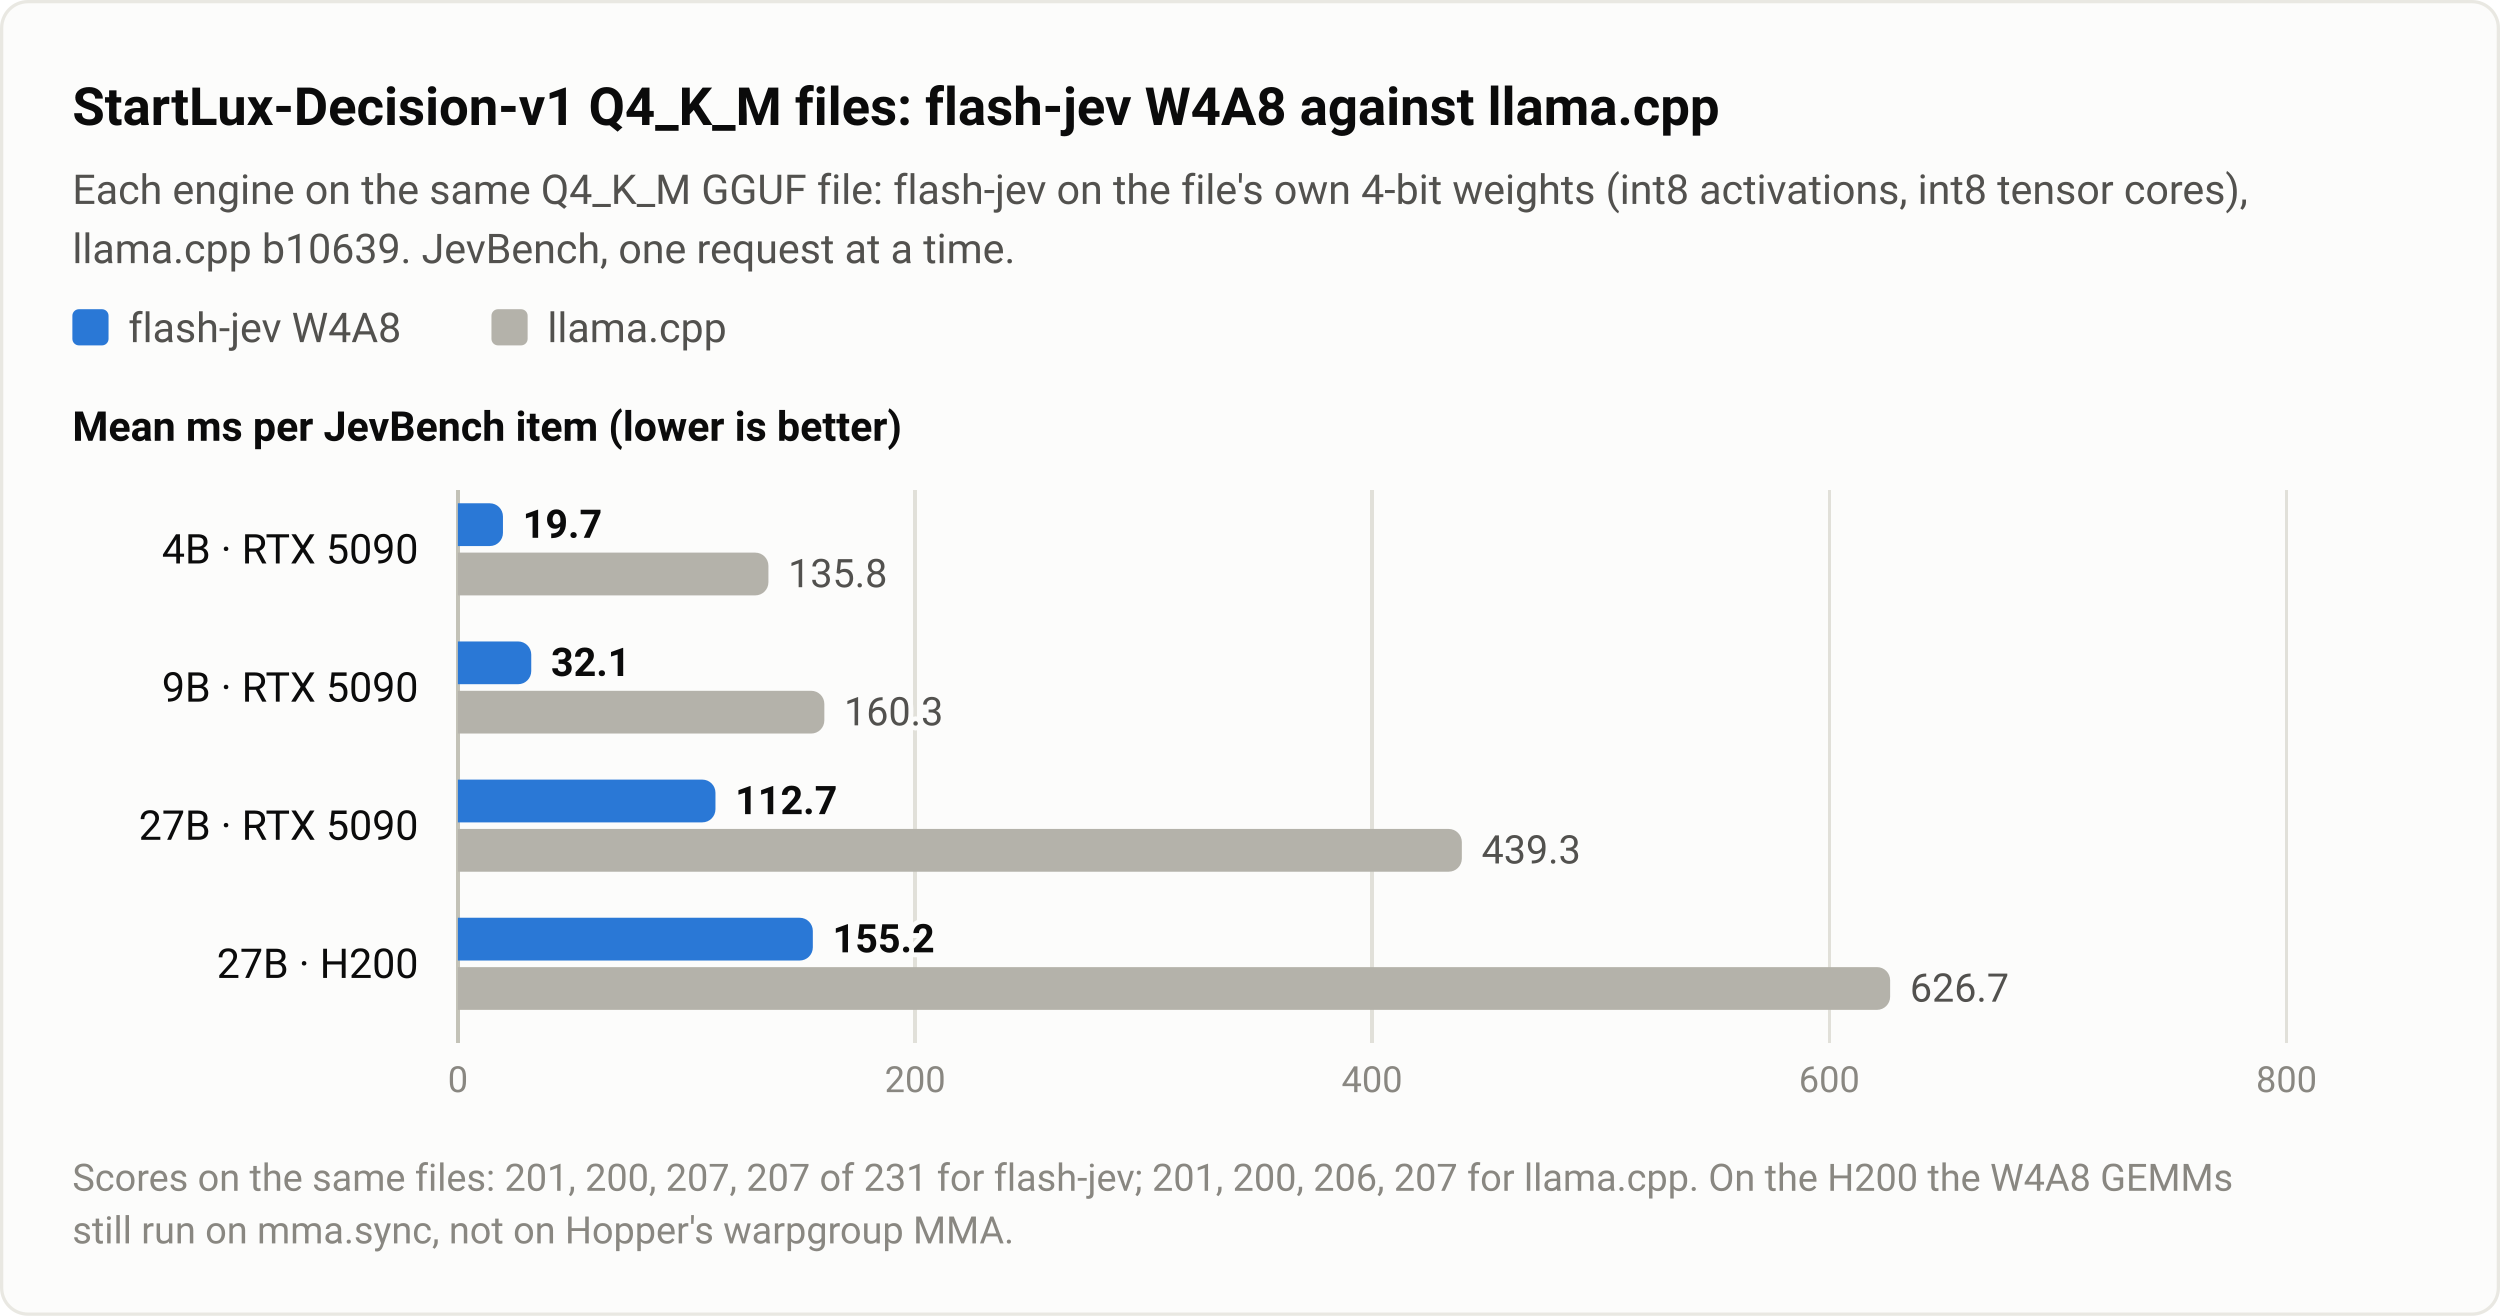
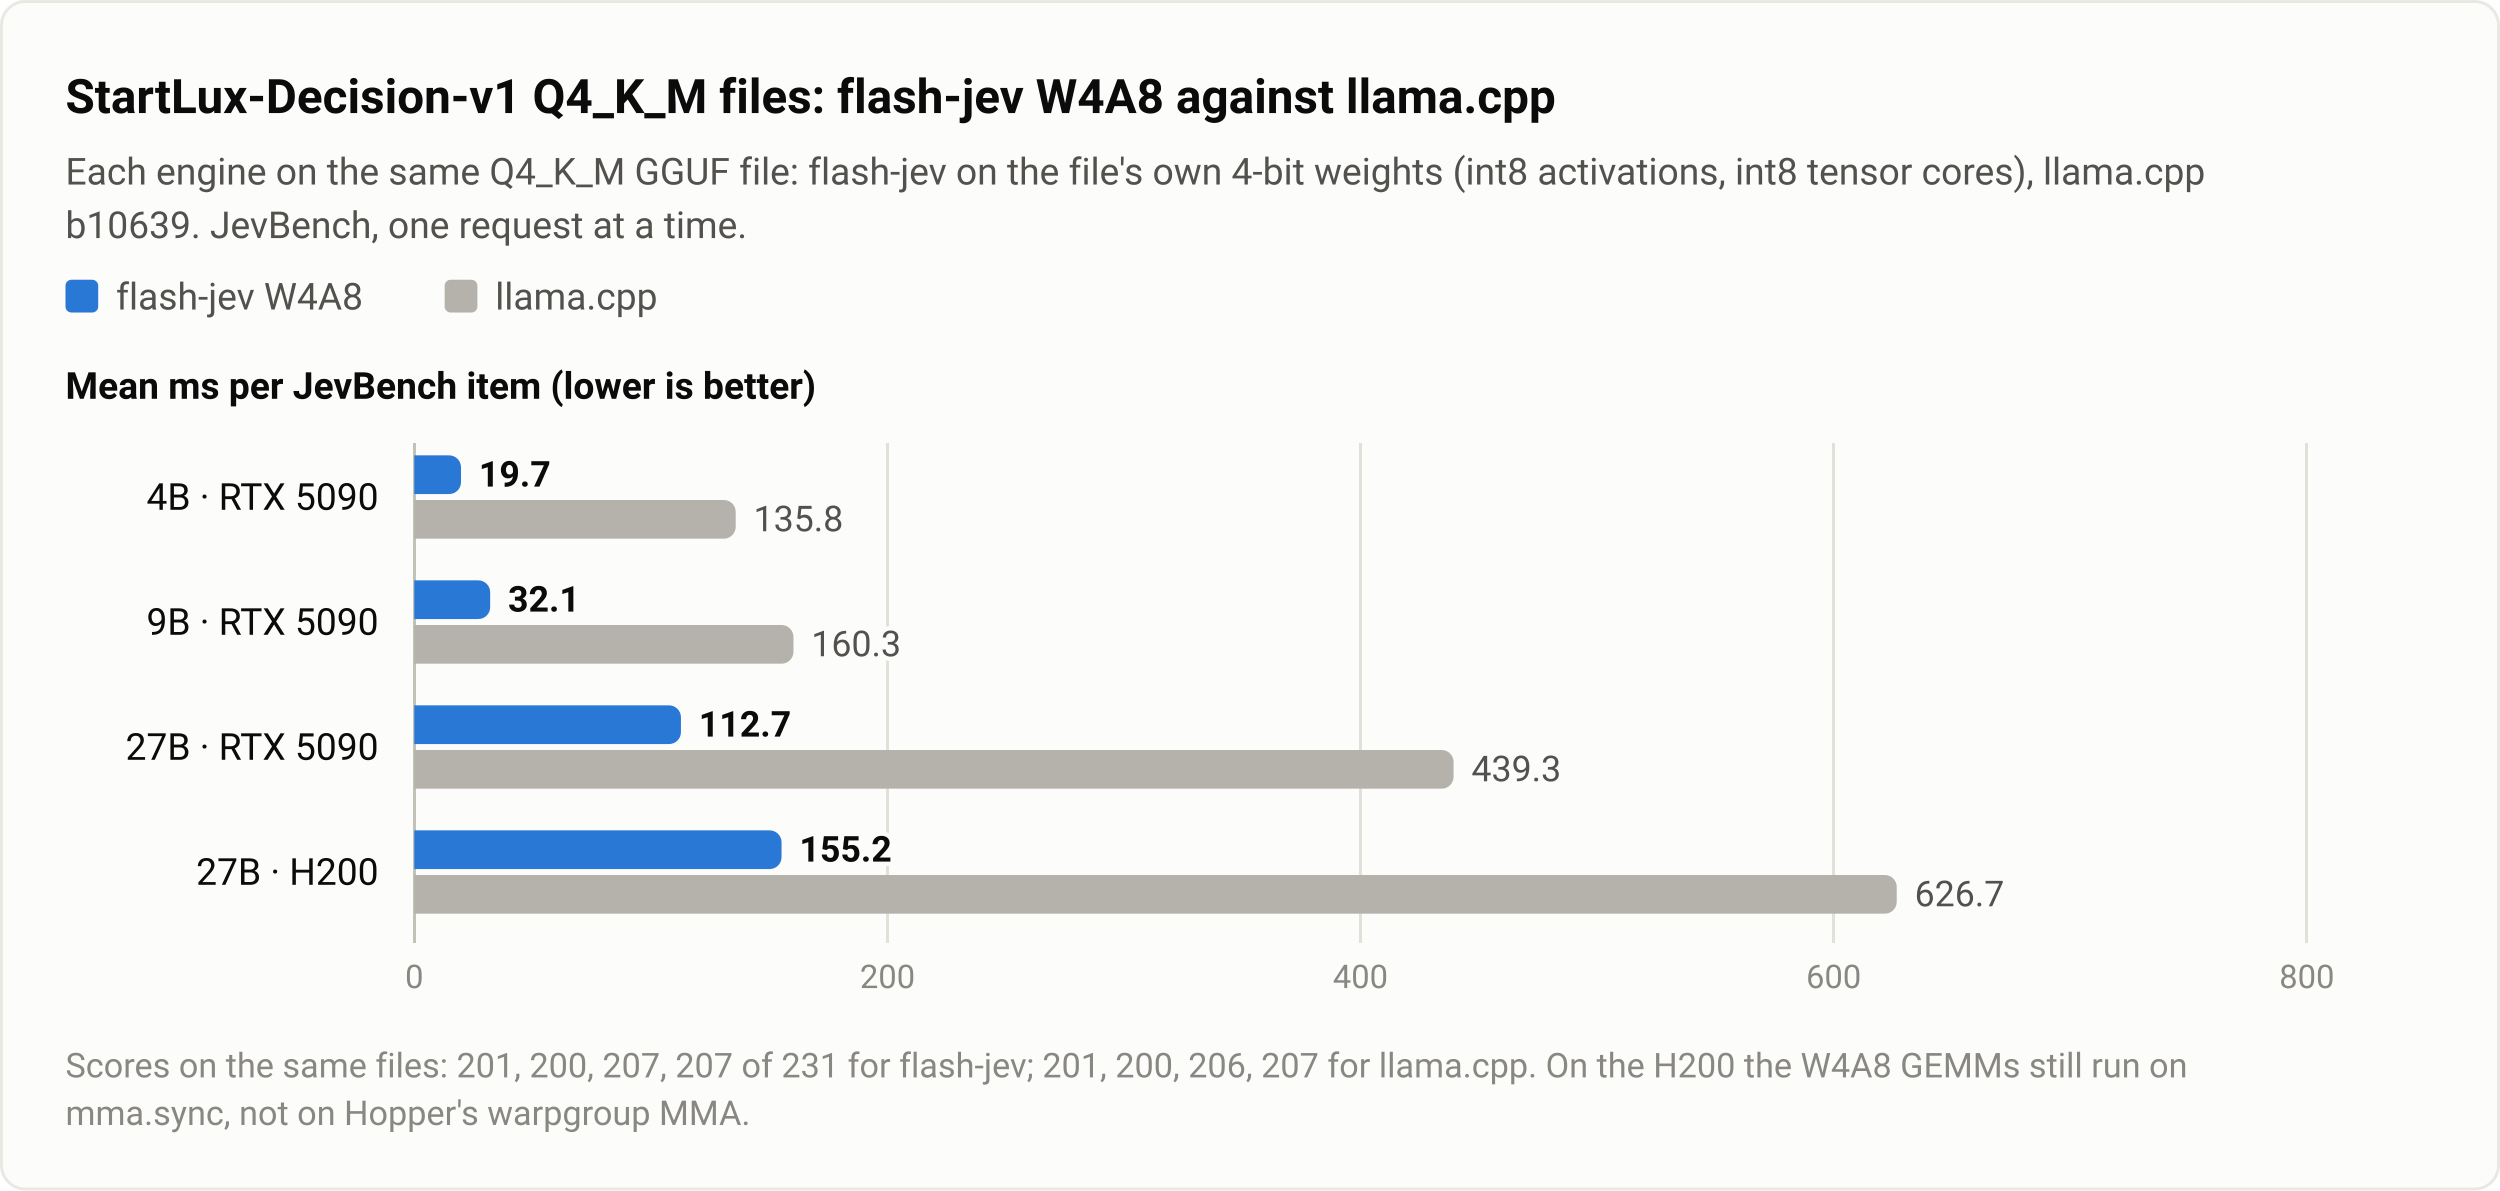
- <svg xmlns="http://www.w3.org/2000/svg" width="760" height="400" viewBox="0 0 760 400" role="img" aria-labelledby="title desc" font-family="system-ui, -apple-system, 'Segoe UI', Roboto, 'Helvetica Neue', Arial, sans-serif">
-   <rect x="0.5" y="0.5" width="759" height="399" rx="8" fill="#fcfcfb" stroke="#e9e8e2" />
+ <svg xmlns="http://www.w3.org/2000/svg" width="840" height="400" viewBox="0 0 840 400" role="img" aria-labelledby="title desc" font-family="system-ui, -apple-system, 'Segoe UI', Roboto, 'Helvetica Neue', Arial, sans-serif">
+   <rect x="0.5" y="0.5" width="839" height="399" rx="8" fill="#fcfcfb" stroke="#e9e8e2" />
  <text x="22.0" y="38.0" font-size="16" fill="#0b0b0b" text-anchor="start" font-weight="600">StartLux-Decision-v1 Q4_K_M files: flash-jev W4A8 against llama.cpp</text>
-   <text x="22.0" y="62.0" font-size="12.5" fill="#52514e" text-anchor="start" font-weight="400">Each engine on the same Q4_K_M GGUF file: flash-jev on the file's own 4-bit weights (int8 activations, int8 tensor cores),</text>
-   <text x="22.0" y="80.0" font-size="12.5" fill="#52514e" text-anchor="start" font-weight="400">llama.cpp b10639. JevBench, one request at a time.</text>
+   <text x="22.0" y="62.0" font-size="12.5" fill="#52514e" text-anchor="start" font-weight="400">Each engine on the same Q4_K_M GGUF file: flash-jev on the file's own 4-bit weights (int8 activations, int8 tensor cores), llama.cpp</text>
+   <text x="22.0" y="80.0" font-size="12.5" fill="#52514e" text-anchor="start" font-weight="400">b10639. JevBench, one request at a time.</text>
  <rect x="22.0" y="94.0" width="11" height="11" rx="2" fill="#2a78d6" />
  <text x="39.0" y="104.0" font-size="12.5" fill="#52514e" text-anchor="start" font-weight="400">flash-jev W4A8</text>
  <rect x="149.4" y="94.0" width="11" height="11" rx="2" fill="#b4b2aa" />
  <text x="166.4" y="104.0" font-size="12.5" fill="#52514e" text-anchor="start" font-weight="400">llama.cpp</text>
  <text x="22.0" y="134.0" font-size="12.5" fill="#0b0b0b" text-anchor="start" font-weight="600">Mean ms per JevBench item (lower is better)</text>
  <text x="139.2" y="332.0" font-size="11" fill="#898781" text-anchor="middle" font-weight="400" style="font-variant-numeric: tabular-nums">0</text>
-   <line x1="278.2" y1="149.0" x2="278.2" y2="317.0" stroke="#e1e0d9" stroke-width="1" shape-rendering="crispEdges" />
-   <text x="278.2" y="332.0" font-size="11" fill="#898781" text-anchor="middle" font-weight="400" style="font-variant-numeric: tabular-nums">200</text>
-   <line x1="417.1" y1="149.0" x2="417.1" y2="317.0" stroke="#e1e0d9" stroke-width="1" shape-rendering="crispEdges" />
-   <text x="417.1" y="332.0" font-size="11" fill="#898781" text-anchor="middle" font-weight="400" style="font-variant-numeric: tabular-nums">400</text>
-   <line x1="556.1" y1="149.0" x2="556.1" y2="317.0" stroke="#e1e0d9" stroke-width="1" shape-rendering="crispEdges" />
-   <text x="556.1" y="332.0" font-size="11" fill="#898781" text-anchor="middle" font-weight="400" style="font-variant-numeric: tabular-nums">600</text>
-   <line x1="695.1" y1="149.0" x2="695.1" y2="317.0" stroke="#e1e0d9" stroke-width="1" shape-rendering="crispEdges" />
-   <text x="695.1" y="332.0" font-size="11" fill="#898781" text-anchor="middle" font-weight="400" style="font-variant-numeric: tabular-nums">800</text>
+   <line x1="298.2" y1="149.0" x2="298.2" y2="317.0" stroke="#e1e0d9" stroke-width="1" shape-rendering="crispEdges" />
+   <text x="298.2" y="332.0" font-size="11" fill="#898781" text-anchor="middle" font-weight="400" style="font-variant-numeric: tabular-nums">200</text>
+   <line x1="457.1" y1="149.0" x2="457.1" y2="317.0" stroke="#e1e0d9" stroke-width="1" shape-rendering="crispEdges" />
+   <text x="457.1" y="332.0" font-size="11" fill="#898781" text-anchor="middle" font-weight="400" style="font-variant-numeric: tabular-nums">400</text>
+   <line x1="616.1" y1="149.0" x2="616.1" y2="317.0" stroke="#e1e0d9" stroke-width="1" shape-rendering="crispEdges" />
+   <text x="616.1" y="332.0" font-size="11" fill="#898781" text-anchor="middle" font-weight="400" style="font-variant-numeric: tabular-nums">600</text>
+   <line x1="775.1" y1="149.0" x2="775.1" y2="317.0" stroke="#e1e0d9" stroke-width="1" shape-rendering="crispEdges" />
+   <text x="775.1" y="332.0" font-size="11" fill="#898781" text-anchor="middle" font-weight="400" style="font-variant-numeric: tabular-nums">800</text>
  <line x1="139.2" y1="149.0" x2="139.2" y2="317.0" stroke="#c3c2b7" stroke-width="1" shape-rendering="crispEdges" />
  <text x="127.2" y="171.3" font-size="12.5" fill="#0b0b0b" text-anchor="end" font-weight="400">4B · RTX 5090</text>
-   <path d="M139.2,153.0 H148.9 A4.0,4.0 0 0 1 152.9,157.0 V162.0 A4.0,4.0 0 0 1 148.9,166.0 H139.2 Z" fill="#2a78d6" />
-   <text x="158.9" y="163.5" font-size="12" fill="#0b0b0b" text-anchor="start" font-weight="600" style="font-variant-numeric: tabular-nums" stroke="#fcfcfb" stroke-width="3" stroke-linejoin="round" paint-order="stroke">19.7</text>
-   <path d="M139.2,168.0 H229.6 A4.0,4.0 0 0 1 233.6,172.0 V177.0 A4.0,4.0 0 0 1 229.6,181.0 H139.2 Z" fill="#b4b2aa" />
-   <text x="239.6" y="178.5" font-size="12" fill="#52514e" text-anchor="start" font-weight="400" style="font-variant-numeric: tabular-nums" stroke="#fcfcfb" stroke-width="3" stroke-linejoin="round" paint-order="stroke">135.8</text>
+   <path d="M139.2,153.0 H150.9 A4.0,4.0 0 0 1 154.9,157.0 V162.0 A4.0,4.0 0 0 1 150.9,166.0 H139.2 Z" fill="#2a78d6" />
+   <text x="160.9" y="163.5" font-size="12" fill="#0b0b0b" text-anchor="start" font-weight="600" style="font-variant-numeric: tabular-nums" stroke="#fcfcfb" stroke-width="3" stroke-linejoin="round" paint-order="stroke">19.7</text>
+   <path d="M139.2,168.0 H243.2 A4.0,4.0 0 0 1 247.2,172.0 V177.0 A4.0,4.0 0 0 1 243.2,181.0 H139.2 Z" fill="#b4b2aa" />
+   <text x="253.2" y="178.5" font-size="12" fill="#52514e" text-anchor="start" font-weight="400" style="font-variant-numeric: tabular-nums" stroke="#fcfcfb" stroke-width="3" stroke-linejoin="round" paint-order="stroke">135.8</text>
  <text x="127.2" y="213.3" font-size="12.5" fill="#0b0b0b" text-anchor="end" font-weight="400">9B · RTX 5090</text>
-   <path d="M139.2,195.0 H157.5 A4.0,4.0 0 0 1 161.5,199.0 V204.0 A4.0,4.0 0 0 1 157.5,208.0 H139.2 Z" fill="#2a78d6" />
-   <text x="167.5" y="205.5" font-size="12" fill="#0b0b0b" text-anchor="start" font-weight="600" style="font-variant-numeric: tabular-nums" stroke="#fcfcfb" stroke-width="3" stroke-linejoin="round" paint-order="stroke">32.1</text>
-   <path d="M139.2,210.0 H246.6 A4.0,4.0 0 0 1 250.6,214.0 V219.0 A4.0,4.0 0 0 1 246.6,223.0 H139.2 Z" fill="#b4b2aa" />
-   <text x="256.6" y="220.5" font-size="12" fill="#52514e" text-anchor="start" font-weight="400" style="font-variant-numeric: tabular-nums" stroke="#fcfcfb" stroke-width="3" stroke-linejoin="round" paint-order="stroke">160.3</text>
+   <path d="M139.2,195.0 H160.7 A4.0,4.0 0 0 1 164.7,199.0 V204.0 A4.0,4.0 0 0 1 160.7,208.0 H139.2 Z" fill="#2a78d6" />
+   <text x="170.7" y="205.5" font-size="12" fill="#0b0b0b" text-anchor="start" font-weight="600" style="font-variant-numeric: tabular-nums" stroke="#fcfcfb" stroke-width="3" stroke-linejoin="round" paint-order="stroke">32.1</text>
+   <path d="M139.2,210.0 H262.6 A4.0,4.0 0 0 1 266.6,214.0 V219.0 A4.0,4.0 0 0 1 262.6,223.0 H139.2 Z" fill="#b4b2aa" />
+   <text x="272.6" y="220.5" font-size="12" fill="#52514e" text-anchor="start" font-weight="400" style="font-variant-numeric: tabular-nums" stroke="#fcfcfb" stroke-width="3" stroke-linejoin="round" paint-order="stroke">160.3</text>
  <text x="127.2" y="255.3" font-size="12.5" fill="#0b0b0b" text-anchor="end" font-weight="400">27B · RTX 5090</text>
-   <path d="M139.2,237.0 H213.5 A4.0,4.0 0 0 1 217.5,241.0 V246.0 A4.0,4.0 0 0 1 213.5,250.0 H139.2 Z" fill="#2a78d6" />
-   <text x="223.5" y="247.5" font-size="12" fill="#0b0b0b" text-anchor="start" font-weight="600" style="font-variant-numeric: tabular-nums" stroke="#fcfcfb" stroke-width="3" stroke-linejoin="round" paint-order="stroke">112.7</text>
-   <path d="M139.2,252.0 H440.4 A4.0,4.0 0 0 1 444.4,256.0 V261.0 A4.0,4.0 0 0 1 440.4,265.0 H139.2 Z" fill="#b4b2aa" />
-   <text x="450.4" y="262.5" font-size="12" fill="#52514e" text-anchor="start" font-weight="400" style="font-variant-numeric: tabular-nums" stroke="#fcfcfb" stroke-width="3" stroke-linejoin="round" paint-order="stroke">439.3</text>
+   <path d="M139.2,237.0 H224.8 A4.0,4.0 0 0 1 228.8,241.0 V246.0 A4.0,4.0 0 0 1 224.8,250.0 H139.2 Z" fill="#2a78d6" />
+   <text x="234.8" y="247.5" font-size="12" fill="#0b0b0b" text-anchor="start" font-weight="600" style="font-variant-numeric: tabular-nums" stroke="#fcfcfb" stroke-width="3" stroke-linejoin="round" paint-order="stroke">112.7</text>
+   <path d="M139.2,252.0 H484.4 A4.0,4.0 0 0 1 488.4,256.0 V261.0 A4.0,4.0 0 0 1 484.4,265.0 H139.2 Z" fill="#b4b2aa" />
+   <text x="494.4" y="262.5" font-size="12" fill="#52514e" text-anchor="start" font-weight="400" style="font-variant-numeric: tabular-nums" stroke="#fcfcfb" stroke-width="3" stroke-linejoin="round" paint-order="stroke">439.3</text>
  <text x="127.2" y="297.3" font-size="12.5" fill="#0b0b0b" text-anchor="end" font-weight="400">27B · H200</text>
-   <path d="M139.2,279.0 H243.1 A4.0,4.0 0 0 1 247.1,283.0 V288.0 A4.0,4.0 0 0 1 243.1,292.0 H139.2 Z" fill="#2a78d6" />
-   <text x="253.1" y="289.5" font-size="12" fill="#0b0b0b" text-anchor="start" font-weight="600" style="font-variant-numeric: tabular-nums" stroke="#fcfcfb" stroke-width="3" stroke-linejoin="round" paint-order="stroke">155.2</text>
-   <path d="M139.2,294.0 H570.6 A4.0,4.0 0 0 1 574.6,298.0 V303.0 A4.0,4.0 0 0 1 570.6,307.0 H139.2 Z" fill="#b4b2aa" />
-   <text x="580.6" y="304.5" font-size="12" fill="#52514e" text-anchor="start" font-weight="400" style="font-variant-numeric: tabular-nums" stroke="#fcfcfb" stroke-width="3" stroke-linejoin="round" paint-order="stroke">626.7</text>
-   <text x="22.0" y="362.0" font-size="11.5" fill="#898781" text-anchor="start" font-weight="400">Scores on the same files: 201, 200, 207, 207 of 231 for flash-jev; 201, 200, 206, 207 for llama.cpp. On the H200 the W4A8 GEMMs</text>
-   <text x="22.0" y="378.0" font-size="11.5" fill="#898781" text-anchor="start" font-weight="400">still run on mma.sync, not on Hopper's warpgroup MMA.</text>
+   <path d="M139.2,279.0 H258.6 A4.0,4.0 0 0 1 262.6,283.0 V288.0 A4.0,4.0 0 0 1 258.6,292.0 H139.2 Z" fill="#2a78d6" />
+   <text x="268.6" y="289.5" font-size="12" fill="#0b0b0b" text-anchor="start" font-weight="600" style="font-variant-numeric: tabular-nums" stroke="#fcfcfb" stroke-width="3" stroke-linejoin="round" paint-order="stroke">155.2</text>
+   <path d="M139.2,294.0 H633.3 A4.0,4.0 0 0 1 637.3,298.0 V303.0 A4.0,4.0 0 0 1 633.3,307.0 H139.2 Z" fill="#b4b2aa" />
+   <text x="643.3" y="304.5" font-size="12" fill="#52514e" text-anchor="start" font-weight="400" style="font-variant-numeric: tabular-nums" stroke="#fcfcfb" stroke-width="3" stroke-linejoin="round" paint-order="stroke">626.7</text>
+   <text x="22.0" y="362.0" font-size="11.5" fill="#898781" text-anchor="start" font-weight="400">Scores on the same files: 201, 200, 207, 207 of 231 for flash-jev; 201, 200, 206, 207 for llama.cpp. On the H200 the W4A8 GEMMs still run on</text>
+   <text x="22.0" y="378.0" font-size="11.5" fill="#898781" text-anchor="start" font-weight="400">mma.sync, not on Hopper's warpgroup MMA.</text>
</svg>
